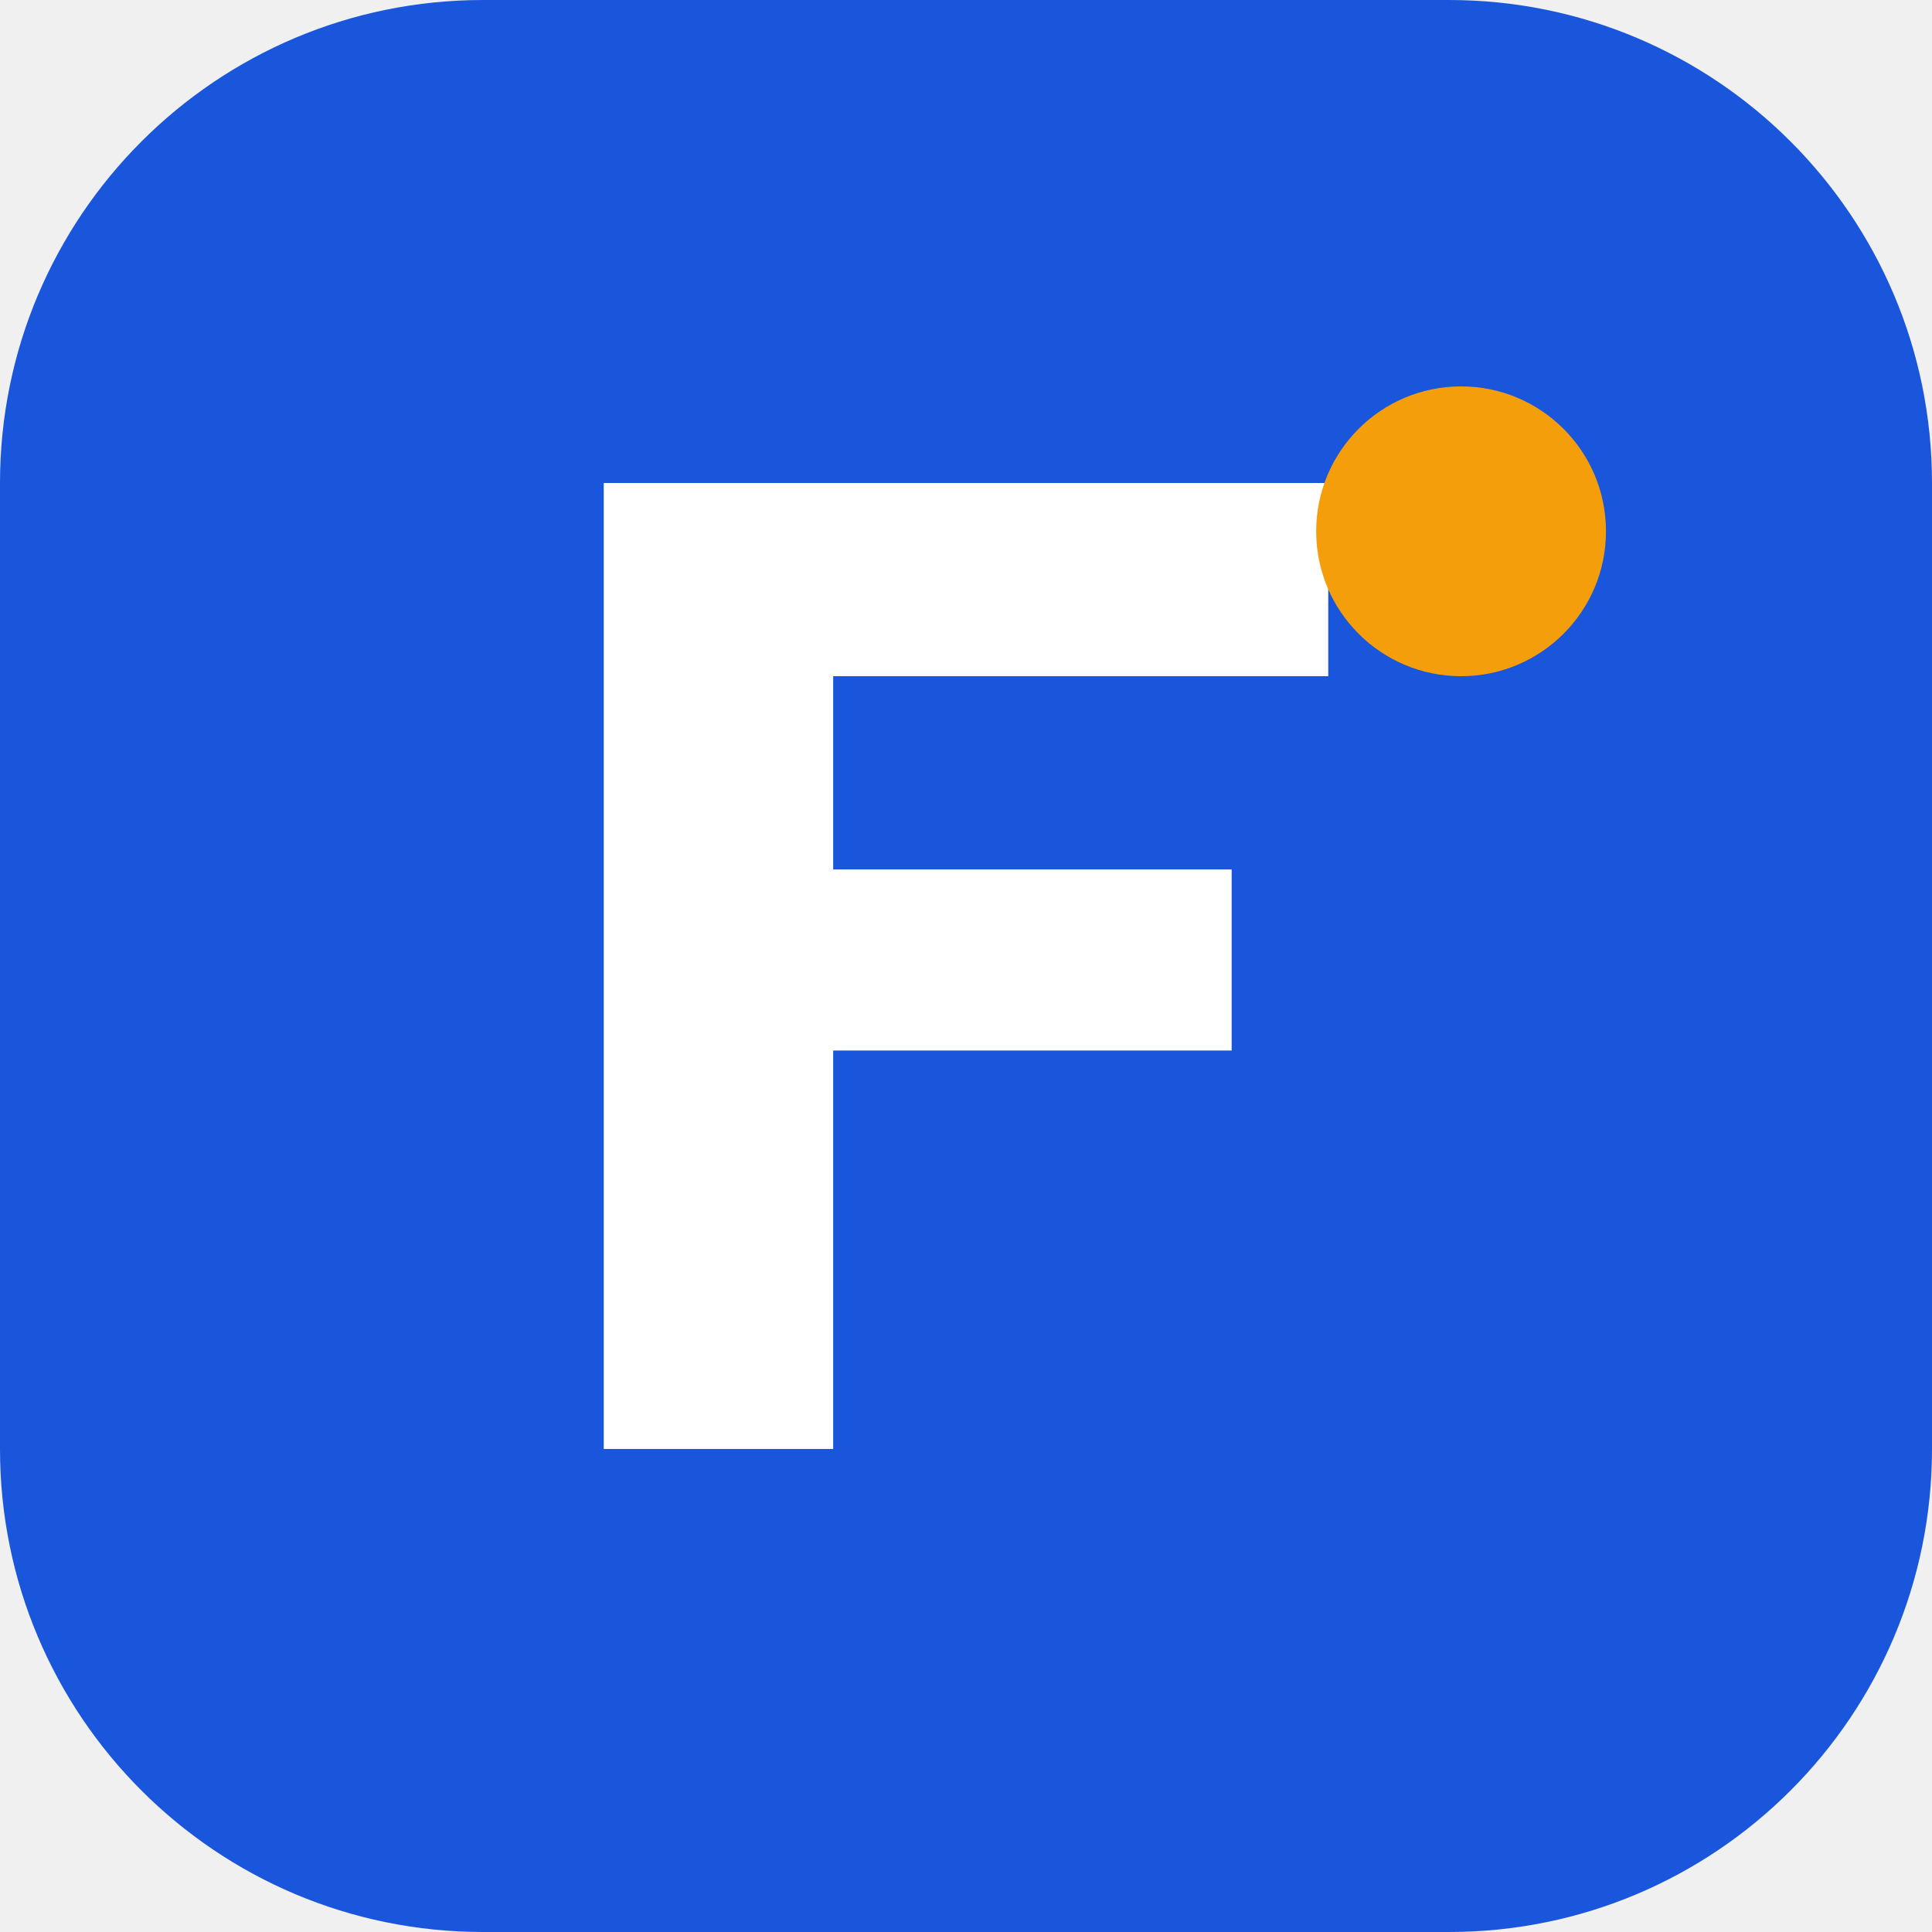
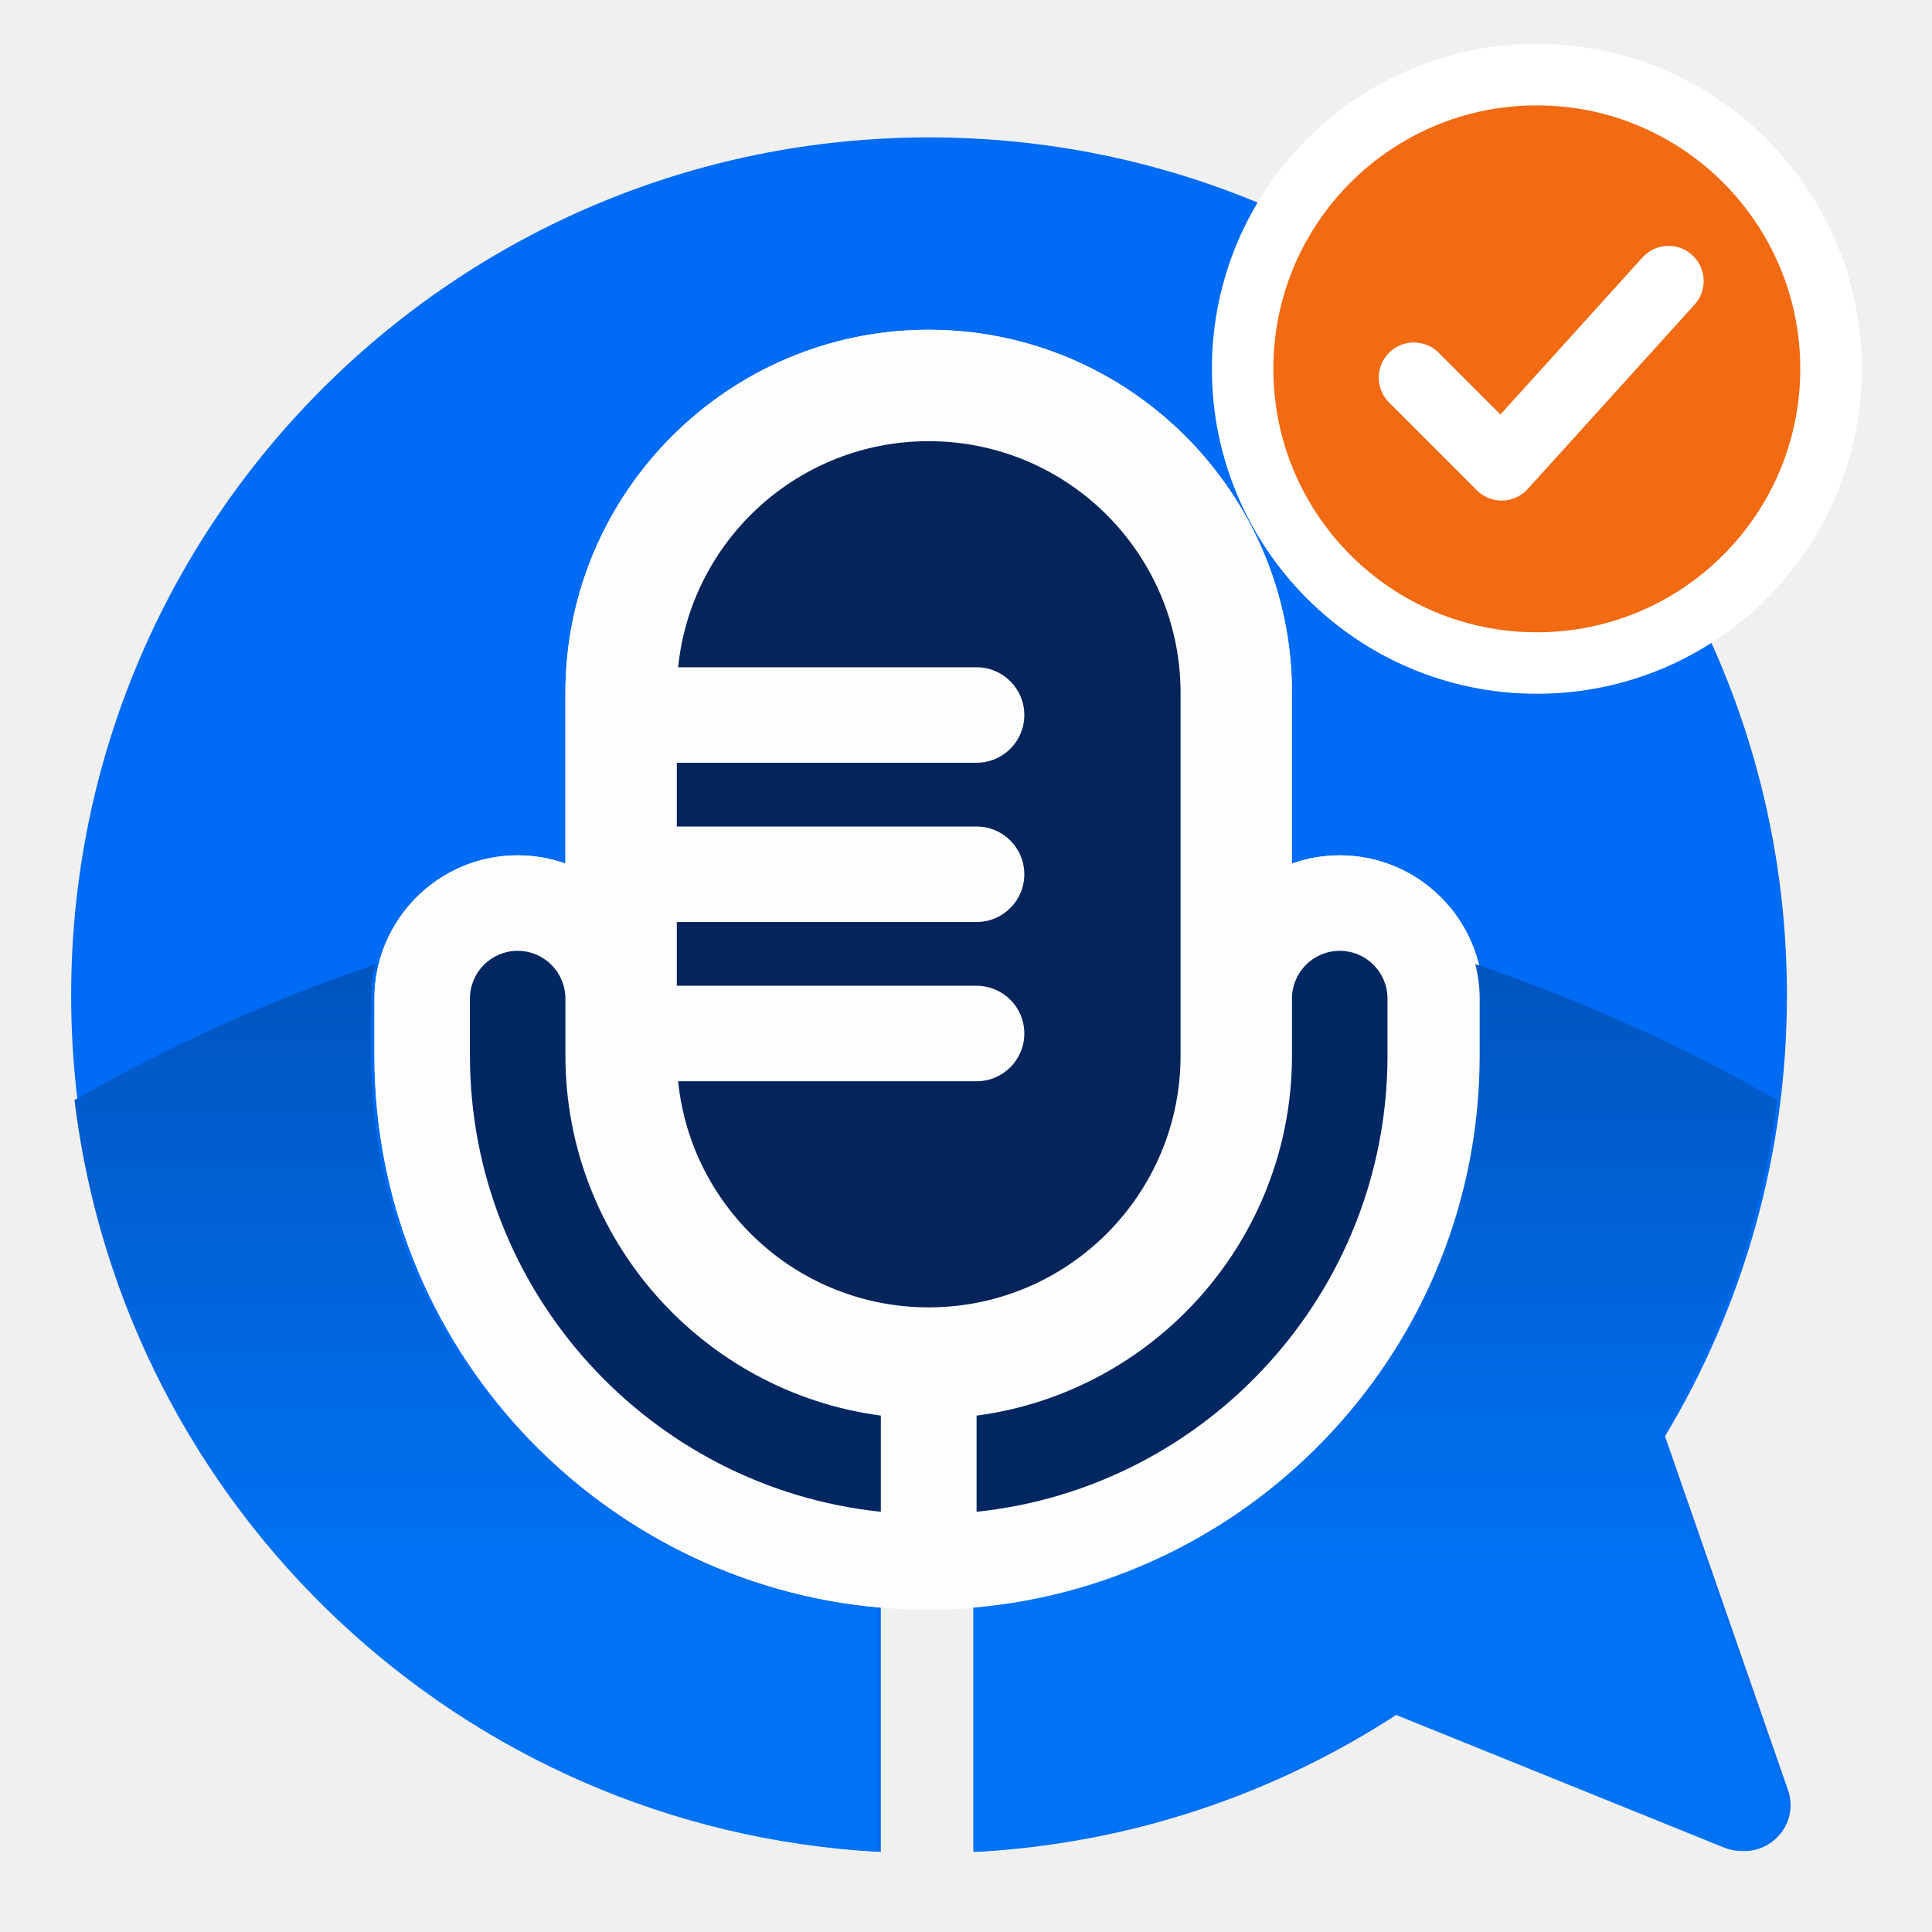
- <svg xmlns="http://www.w3.org/2000/svg" viewBox="0 0 32 32" fill="none">
-   <rect width="32" height="32" rx="8" fill="#1A56DB" />
-   <path d="M10 8h12v3.2h-8.2V14.4H20.4v3H13.8v6.6H10V8z" fill="#fff" />
-   <circle cx="24.2" cy="8.8" r="2.4" fill="#F59E0B" />
+ <svg xmlns="http://www.w3.org/2000/svg" viewBox="434 436 220 220" fill="none">
+   <defs>
+     <clipPath id="clip-0">
+       <path clip-rule="nonzero" d="M 544 545 L 638 545 L 638 647 L 544 647 Z M 544 545 " />
+     </clipPath>
+     <clipPath id="clip-1">
+       <path clip-rule="nonzero" d="M 602.492 549.711 L 602.492 556.188 C 602.492 589.152 577.09 616.293 544.828 619.066 L 544.828 646.875 C 562.449 645.91 578.824 640.273 592.742 631.188 L 630.316 646.383 C 634.484 648.07 638.695 644.062 637.223 639.816 L 623.223 599.551 C 630.094 588.105 634.68 575.137 636.367 561.273 C 625.523 555.062 614.023 549.855 601.996 545.793 C 602.309 547.051 602.492 548.355 602.492 549.711 " />
+     </clipPath>
+     <linearGradient id="linear-pattern-0" gradientUnits="userSpaceOnUse" x1="0.573" y1="0" x2="1.197" y2="0" gradientTransform="matrix(0, 163.8074, -163.8074, 0, 591.1755, 451.9363)">
+       <stop offset="0" stop-color="rgb(0.166%, 33.374%, 74.809%)" stop-opacity="1" />
+       <stop offset="0.008" stop-color="rgb(0.165%, 33.441%, 74.93%)" stop-opacity="1" />
+       <stop offset="0.016" stop-color="rgb(0.163%, 33.575%, 75.174%)" stop-opacity="1" />
+       <stop offset="0.023" stop-color="rgb(0.162%, 33.71%, 75.417%)" stop-opacity="1" />
+       <stop offset="0.031" stop-color="rgb(0.159%, 33.842%, 75.659%)" stop-opacity="1" />
+       <stop offset="0.039" stop-color="rgb(0.157%, 33.977%, 75.902%)" stop-opacity="1" />
+       <stop offset="0.047" stop-color="rgb(0.156%, 34.111%, 76.144%)" stop-opacity="1" />
+       <stop offset="0.055" stop-color="rgb(0.154%, 34.245%, 76.389%)" stop-opacity="1" />
+       <stop offset="0.062" stop-color="rgb(0.151%, 34.378%, 76.631%)" stop-opacity="1" />
+       <stop offset="0.07" stop-color="rgb(0.15%, 34.512%, 76.874%)" stop-opacity="1" />
+       <stop offset="0.078" stop-color="rgb(0.148%, 34.647%, 77.116%)" stop-opacity="1" />
+       <stop offset="0.086" stop-color="rgb(0.146%, 34.781%, 77.361%)" stop-opacity="1" />
+       <stop offset="0.094" stop-color="rgb(0.143%, 34.914%, 77.603%)" stop-opacity="1" />
+       <stop offset="0.102" stop-color="rgb(0.142%, 35.048%, 77.846%)" stop-opacity="1" />
+       <stop offset="0.109" stop-color="rgb(0.14%, 35.182%, 78.088%)" stop-opacity="1" />
+       <stop offset="0.117" stop-color="rgb(0.139%, 35.316%, 78.331%)" stop-opacity="1" />
+       <stop offset="0.125" stop-color="rgb(0.136%, 35.451%, 78.575%)" stop-opacity="1" />
+       <stop offset="0.133" stop-color="rgb(0.134%, 35.583%, 78.818%)" stop-opacity="1" />
+       <stop offset="0.141" stop-color="rgb(0.133%, 35.718%, 79.06%)" stop-opacity="1" />
+       <stop offset="0.148" stop-color="rgb(0.131%, 35.852%, 79.303%)" stop-opacity="1" />
+       <stop offset="0.156" stop-color="rgb(0.128%, 35.986%, 79.546%)" stop-opacity="1" />
+       <stop offset="0.164" stop-color="rgb(0.127%, 36.119%, 79.79%)" stop-opacity="1" />
+       <stop offset="0.172" stop-color="rgb(0.125%, 36.253%, 80.032%)" stop-opacity="1" />
+       <stop offset="0.18" stop-color="rgb(0.124%, 36.388%, 80.275%)" stop-opacity="1" />
+       <stop offset="0.188" stop-color="rgb(0.121%, 36.522%, 80.518%)" stop-opacity="1" />
+       <stop offset="0.195" stop-color="rgb(0.119%, 36.655%, 80.762%)" stop-opacity="1" />
+       <stop offset="0.203" stop-color="rgb(0.117%, 36.789%, 81.004%)" stop-opacity="1" />
+       <stop offset="0.211" stop-color="rgb(0.116%, 36.923%, 81.247%)" stop-opacity="1" />
+       <stop offset="0.219" stop-color="rgb(0.113%, 37.057%, 81.49%)" stop-opacity="1" />
+       <stop offset="0.227" stop-color="rgb(0.111%, 37.19%, 81.732%)" stop-opacity="1" />
+       <stop offset="0.234" stop-color="rgb(0.11%, 37.325%, 81.976%)" stop-opacity="1" />
+       <stop offset="0.242" stop-color="rgb(0.108%, 37.459%, 82.219%)" stop-opacity="1" />
+       <stop offset="0.25" stop-color="rgb(0.105%, 37.593%, 82.462%)" stop-opacity="1" />
+       <stop offset="0.258" stop-color="rgb(0.104%, 37.726%, 82.704%)" stop-opacity="1" />
+       <stop offset="0.266" stop-color="rgb(0.102%, 37.86%, 82.947%)" stop-opacity="1" />
+       <stop offset="0.273" stop-color="rgb(0.101%, 37.994%, 83.191%)" stop-opacity="1" />
+       <stop offset="0.281" stop-color="rgb(0.098%, 38.129%, 83.434%)" stop-opacity="1" />
+       <stop offset="0.289" stop-color="rgb(0.096%, 38.261%, 83.676%)" stop-opacity="1" />
+       <stop offset="0.297" stop-color="rgb(0.095%, 38.396%, 83.919%)" stop-opacity="1" />
+       <stop offset="0.305" stop-color="rgb(0.093%, 38.53%, 84.161%)" stop-opacity="1" />
+       <stop offset="0.312" stop-color="rgb(0.09%, 38.664%, 84.406%)" stop-opacity="1" />
+       <stop offset="0.32" stop-color="rgb(0.089%, 38.797%, 84.648%)" stop-opacity="1" />
+       <stop offset="0.328" stop-color="rgb(0.087%, 38.931%, 84.891%)" stop-opacity="1" />
+       <stop offset="0.336" stop-color="rgb(0.085%, 39.066%, 85.133%)" stop-opacity="1" />
+       <stop offset="0.344" stop-color="rgb(0.082%, 39.2%, 85.378%)" stop-opacity="1" />
+       <stop offset="0.352" stop-color="rgb(0.081%, 39.333%, 85.62%)" stop-opacity="1" />
+       <stop offset="0.359" stop-color="rgb(0.079%, 39.467%, 85.863%)" stop-opacity="1" />
+       <stop offset="0.367" stop-color="rgb(0.078%, 39.601%, 86.105%)" stop-opacity="1" />
+       <stop offset="0.375" stop-color="rgb(0.075%, 39.735%, 86.348%)" stop-opacity="1" />
+       <stop offset="0.383" stop-color="rgb(0.073%, 39.868%, 86.592%)" stop-opacity="1" />
+       <stop offset="0.391" stop-color="rgb(0.072%, 40.002%, 86.835%)" stop-opacity="1" />
+       <stop offset="0.398" stop-color="rgb(0.07%, 40.137%, 87.077%)" stop-opacity="1" />
+       <stop offset="0.406" stop-color="rgb(0.067%, 40.271%, 87.32%)" stop-opacity="1" />
+       <stop offset="0.414" stop-color="rgb(0.066%, 40.404%, 87.563%)" stop-opacity="1" />
+       <stop offset="0.422" stop-color="rgb(0.064%, 40.538%, 87.807%)" stop-opacity="1" />
+       <stop offset="0.43" stop-color="rgb(0.063%, 40.672%, 88.049%)" stop-opacity="1" />
+       <stop offset="0.438" stop-color="rgb(0.06%, 40.807%, 88.292%)" stop-opacity="1" />
+       <stop offset="0.445" stop-color="rgb(0.058%, 40.939%, 88.535%)" stop-opacity="1" />
+       <stop offset="0.453" stop-color="rgb(0.056%, 41.074%, 88.779%)" stop-opacity="1" />
+       <stop offset="0.461" stop-color="rgb(0.055%, 41.208%, 89.021%)" stop-opacity="1" />
+       <stop offset="0.469" stop-color="rgb(0.052%, 41.342%, 89.264%)" stop-opacity="1" />
+       <stop offset="0.477" stop-color="rgb(0.05%, 41.475%, 89.507%)" stop-opacity="1" />
+       <stop offset="0.484" stop-color="rgb(0.049%, 41.609%, 89.749%)" stop-opacity="1" />
+       <stop offset="0.492" stop-color="rgb(0.047%, 41.743%, 89.993%)" stop-opacity="1" />
+       <stop offset="0.5" stop-color="rgb(0.044%, 41.878%, 90.236%)" stop-opacity="1" />
+       <stop offset="0.508" stop-color="rgb(0.043%, 42.012%, 90.479%)" stop-opacity="1" />
+       <stop offset="0.516" stop-color="rgb(0.041%, 42.145%, 90.721%)" stop-opacity="1" />
+       <stop offset="0.523" stop-color="rgb(0.04%, 42.279%, 90.964%)" stop-opacity="1" />
+       <stop offset="0.531" stop-color="rgb(0.037%, 42.413%, 91.208%)" stop-opacity="1" />
+       <stop offset="0.539" stop-color="rgb(0.035%, 42.548%, 91.451%)" stop-opacity="1" />
+       <stop offset="0.547" stop-color="rgb(0.034%, 42.68%, 91.693%)" stop-opacity="1" />
+       <stop offset="0.555" stop-color="rgb(0.031%, 42.815%, 91.936%)" stop-opacity="1" />
+       <stop offset="0.562" stop-color="rgb(0.029%, 42.949%, 92.178%)" stop-opacity="1" />
+       <stop offset="0.57" stop-color="rgb(0.027%, 43.083%, 92.422%)" stop-opacity="1" />
+       <stop offset="0.578" stop-color="rgb(0.026%, 43.216%, 92.665%)" stop-opacity="1" />
+       <stop offset="0.586" stop-color="rgb(0.023%, 43.35%, 92.908%)" stop-opacity="1" />
+       <stop offset="0.594" stop-color="rgb(0.021%, 43.484%, 93.15%)" stop-opacity="1" />
+       <stop offset="0.602" stop-color="rgb(0.02%, 43.619%, 93.394%)" stop-opacity="1" />
+       <stop offset="0.609" stop-color="rgb(0.018%, 43.752%, 93.637%)" stop-opacity="1" />
+       <stop offset="0.617" stop-color="rgb(0.015%, 43.886%, 93.88%)" stop-opacity="1" />
+       <stop offset="0.625" stop-color="rgb(0.014%, 44.02%, 94.122%)" stop-opacity="1" />
+       <stop offset="0.633" stop-color="rgb(0.012%, 44.154%, 94.365%)" stop-opacity="1" />
+       <stop offset="0.641" stop-color="rgb(0.011%, 44.287%, 94.609%)" stop-opacity="1" />
+       <stop offset="0.648" stop-color="rgb(0.008%, 44.421%, 94.852%)" stop-opacity="1" />
+       <stop offset="0.656" stop-color="rgb(0.006%, 44.556%, 95.094%)" stop-opacity="1" />
+       <stop offset="0.664" stop-color="rgb(0.005%, 44.69%, 95.337%)" stop-opacity="1" />
+       <stop offset="0.672" stop-color="rgb(0.003%, 44.823%, 95.58%)" stop-opacity="1" />
+       <stop offset="0.688" stop-color="rgb(0%, 44.994%, 95.889%)" stop-opacity="1" />
+       <stop offset="0.75" stop-color="rgb(0%, 45.097%, 96.077%)" stop-opacity="1" />
+       <stop offset="1" stop-color="rgb(0%, 45.097%, 96.077%)" stop-opacity="1" />
+     </linearGradient>
+     <clipPath id="clip-2">
+       <path clip-rule="nonzero" d="M 442 545 L 534 545 L 534 647 L 442 647 Z M 442 545 " />
+     </clipPath>
+     <clipPath id="clip-3">
+       <path clip-rule="nonzero" d="M 442.48 561.266 C 448.148 607.801 486.516 644.238 533.926 646.867 L 533.926 619.066 C 501.664 616.293 476.262 589.152 476.262 556.188 L 476.262 549.711 C 476.262 548.367 476.441 547.07 476.75 545.82 C 464.762 549.879 453.297 555.07 442.48 561.266 " />
+     </clipPath>
+     <linearGradient id="linear-pattern-1" gradientUnits="userSpaceOnUse" x1="0.573" y1="0" x2="1.19" y2="0" gradientTransform="matrix(0, 163.8074, -163.8074, 0, 488.2017, 451.9363)">
+       <stop offset="0" stop-color="rgb(0.166%, 33.38%, 74.818%)" stop-opacity="1" />
+       <stop offset="0.008" stop-color="rgb(0.165%, 33.446%, 74.937%)" stop-opacity="1" />
+       <stop offset="0.016" stop-color="rgb(0.163%, 33.577%, 75.179%)" stop-opacity="1" />
+       <stop offset="0.023" stop-color="rgb(0.162%, 33.71%, 75.418%)" stop-opacity="1" />
+       <stop offset="0.031" stop-color="rgb(0.159%, 33.842%, 75.658%)" stop-opacity="1" />
+       <stop offset="0.039" stop-color="rgb(0.157%, 33.974%, 75.897%)" stop-opacity="1" />
+       <stop offset="0.047" stop-color="rgb(0.156%, 34.106%, 76.138%)" stop-opacity="1" />
+       <stop offset="0.055" stop-color="rgb(0.154%, 34.239%, 76.378%)" stop-opacity="1" />
+       <stop offset="0.062" stop-color="rgb(0.153%, 34.372%, 76.617%)" stop-opacity="1" />
+       <stop offset="0.07" stop-color="rgb(0.15%, 34.503%, 76.859%)" stop-opacity="1" />
+       <stop offset="0.078" stop-color="rgb(0.148%, 34.636%, 77.098%)" stop-opacity="1" />
+       <stop offset="0.086" stop-color="rgb(0.146%, 34.769%, 77.338%)" stop-opacity="1" />
+       <stop offset="0.094" stop-color="rgb(0.145%, 34.9%, 77.577%)" stop-opacity="1" />
+       <stop offset="0.102" stop-color="rgb(0.142%, 35.033%, 77.818%)" stop-opacity="1" />
+       <stop offset="0.109" stop-color="rgb(0.14%, 35.165%, 78.058%)" stop-opacity="1" />
+       <stop offset="0.117" stop-color="rgb(0.139%, 35.297%, 78.297%)" stop-opacity="1" />
+       <stop offset="0.125" stop-color="rgb(0.137%, 35.429%, 78.539%)" stop-opacity="1" />
+       <stop offset="0.133" stop-color="rgb(0.134%, 35.562%, 78.778%)" stop-opacity="1" />
+       <stop offset="0.141" stop-color="rgb(0.133%, 35.693%, 79.018%)" stop-opacity="1" />
+       <stop offset="0.148" stop-color="rgb(0.131%, 35.826%, 79.259%)" stop-opacity="1" />
+       <stop offset="0.156" stop-color="rgb(0.13%, 35.959%, 79.498%)" stop-opacity="1" />
+       <stop offset="0.164" stop-color="rgb(0.127%, 36.092%, 79.738%)" stop-opacity="1" />
+       <stop offset="0.172" stop-color="rgb(0.125%, 36.223%, 79.977%)" stop-opacity="1" />
+       <stop offset="0.18" stop-color="rgb(0.124%, 36.356%, 80.219%)" stop-opacity="1" />
+       <stop offset="0.188" stop-color="rgb(0.122%, 36.488%, 80.458%)" stop-opacity="1" />
+       <stop offset="0.195" stop-color="rgb(0.119%, 36.62%, 80.698%)" stop-opacity="1" />
+       <stop offset="0.203" stop-color="rgb(0.117%, 36.752%, 80.939%)" stop-opacity="1" />
+       <stop offset="0.211" stop-color="rgb(0.116%, 36.885%, 81.178%)" stop-opacity="1" />
+       <stop offset="0.219" stop-color="rgb(0.114%, 37.016%, 81.418%)" stop-opacity="1" />
+       <stop offset="0.227" stop-color="rgb(0.113%, 37.149%, 81.659%)" stop-opacity="1" />
+       <stop offset="0.234" stop-color="rgb(0.11%, 37.282%, 81.898%)" stop-opacity="1" />
+       <stop offset="0.242" stop-color="rgb(0.108%, 37.415%, 82.138%)" stop-opacity="1" />
+       <stop offset="0.25" stop-color="rgb(0.107%, 37.546%, 82.378%)" stop-opacity="1" />
+       <stop offset="0.258" stop-color="rgb(0.105%, 37.679%, 82.619%)" stop-opacity="1" />
+       <stop offset="0.266" stop-color="rgb(0.102%, 37.811%, 82.858%)" stop-opacity="1" />
+       <stop offset="0.273" stop-color="rgb(0.101%, 37.943%, 83.098%)" stop-opacity="1" />
+       <stop offset="0.281" stop-color="rgb(0.099%, 38.075%, 83.339%)" stop-opacity="1" />
+       <stop offset="0.289" stop-color="rgb(0.098%, 38.208%, 83.578%)" stop-opacity="1" />
+       <stop offset="0.297" stop-color="rgb(0.095%, 38.339%, 83.818%)" stop-opacity="1" />
+       <stop offset="0.305" stop-color="rgb(0.093%, 38.472%, 84.058%)" stop-opacity="1" />
+       <stop offset="0.312" stop-color="rgb(0.092%, 38.605%, 84.299%)" stop-opacity="1" />
+       <stop offset="0.32" stop-color="rgb(0.09%, 38.737%, 84.538%)" stop-opacity="1" />
+       <stop offset="0.328" stop-color="rgb(0.087%, 38.869%, 84.778%)" stop-opacity="1" />
+       <stop offset="0.336" stop-color="rgb(0.085%, 39.001%, 85.019%)" stop-opacity="1" />
+       <stop offset="0.344" stop-color="rgb(0.084%, 39.134%, 85.258%)" stop-opacity="1" />
+       <stop offset="0.352" stop-color="rgb(0.082%, 39.265%, 85.498%)" stop-opacity="1" />
+       <stop offset="0.359" stop-color="rgb(0.079%, 39.398%, 85.739%)" stop-opacity="1" />
+       <stop offset="0.367" stop-color="rgb(0.078%, 39.531%, 85.979%)" stop-opacity="1" />
+       <stop offset="0.375" stop-color="rgb(0.076%, 39.662%, 86.218%)" stop-opacity="1" />
+       <stop offset="0.383" stop-color="rgb(0.075%, 39.795%, 86.458%)" stop-opacity="1" />
+       <stop offset="0.391" stop-color="rgb(0.073%, 39.928%, 86.699%)" stop-opacity="1" />
+       <stop offset="0.398" stop-color="rgb(0.07%, 40.06%, 86.938%)" stop-opacity="1" />
+       <stop offset="0.406" stop-color="rgb(0.069%, 40.192%, 87.178%)" stop-opacity="1" />
+       <stop offset="0.414" stop-color="rgb(0.067%, 40.324%, 87.419%)" stop-opacity="1" />
+       <stop offset="0.422" stop-color="rgb(0.066%, 40.457%, 87.659%)" stop-opacity="1" />
+       <stop offset="0.43" stop-color="rgb(0.063%, 40.588%, 87.898%)" stop-opacity="1" />
+       <stop offset="0.438" stop-color="rgb(0.061%, 40.721%, 88.138%)" stop-opacity="1" />
+       <stop offset="0.445" stop-color="rgb(0.06%, 40.854%, 88.379%)" stop-opacity="1" />
+       <stop offset="0.453" stop-color="rgb(0.058%, 40.985%, 88.618%)" stop-opacity="1" />
+       <stop offset="0.461" stop-color="rgb(0.055%, 41.118%, 88.858%)" stop-opacity="1" />
+       <stop offset="0.469" stop-color="rgb(0.053%, 41.251%, 89.099%)" stop-opacity="1" />
+       <stop offset="0.477" stop-color="rgb(0.052%, 41.382%, 89.339%)" stop-opacity="1" />
+       <stop offset="0.484" stop-color="rgb(0.05%, 41.515%, 89.578%)" stop-opacity="1" />
+       <stop offset="0.492" stop-color="rgb(0.047%, 41.647%, 89.819%)" stop-opacity="1" />
+       <stop offset="0.5" stop-color="rgb(0.046%, 41.78%, 90.059%)" stop-opacity="1" />
+       <stop offset="0.508" stop-color="rgb(0.044%, 41.911%, 90.298%)" stop-opacity="1" />
+       <stop offset="0.516" stop-color="rgb(0.043%, 42.044%, 90.538%)" stop-opacity="1" />
+       <stop offset="0.523" stop-color="rgb(0.04%, 42.177%, 90.779%)" stop-opacity="1" />
+       <stop offset="0.531" stop-color="rgb(0.038%, 42.308%, 91.019%)" stop-opacity="1" />
+       <stop offset="0.539" stop-color="rgb(0.037%, 42.441%, 91.258%)" stop-opacity="1" />
+       <stop offset="0.547" stop-color="rgb(0.035%, 42.574%, 91.499%)" stop-opacity="1" />
+       <stop offset="0.555" stop-color="rgb(0.034%, 42.705%, 91.739%)" stop-opacity="1" />
+       <stop offset="0.562" stop-color="rgb(0.031%, 42.838%, 91.978%)" stop-opacity="1" />
+       <stop offset="0.57" stop-color="rgb(0.029%, 42.97%, 92.218%)" stop-opacity="1" />
+       <stop offset="0.578" stop-color="rgb(0.027%, 43.103%, 92.459%)" stop-opacity="1" />
+       <stop offset="0.586" stop-color="rgb(0.026%, 43.234%, 92.699%)" stop-opacity="1" />
+       <stop offset="0.594" stop-color="rgb(0.023%, 43.367%, 92.938%)" stop-opacity="1" />
+       <stop offset="0.602" stop-color="rgb(0.021%, 43.5%, 93.179%)" stop-opacity="1" />
+       <stop offset="0.609" stop-color="rgb(0.02%, 43.631%, 93.419%)" stop-opacity="1" />
+       <stop offset="0.617" stop-color="rgb(0.018%, 43.764%, 93.658%)" stop-opacity="1" />
+       <stop offset="0.625" stop-color="rgb(0.015%, 43.896%, 93.9%)" stop-opacity="1" />
+       <stop offset="0.633" stop-color="rgb(0.014%, 44.028%, 94.139%)" stop-opacity="1" />
+       <stop offset="0.641" stop-color="rgb(0.012%, 44.16%, 94.379%)" stop-opacity="1" />
+       <stop offset="0.648" stop-color="rgb(0.011%, 44.293%, 94.618%)" stop-opacity="1" />
+       <stop offset="0.656" stop-color="rgb(0.008%, 44.426%, 94.859%)" stop-opacity="1" />
+       <stop offset="0.664" stop-color="rgb(0.006%, 44.557%, 95.099%)" stop-opacity="1" />
+       <stop offset="0.672" stop-color="rgb(0.005%, 44.69%, 95.338%)" stop-opacity="1" />
+       <stop offset="0.68" stop-color="rgb(0.003%, 44.823%, 95.58%)" stop-opacity="1" />
+       <stop offset="0.688" stop-color="rgb(0%, 44.954%, 95.819%)" stop-opacity="1" />
+       <stop offset="0.75" stop-color="rgb(0%, 45.059%, 96.008%)" stop-opacity="1" />
+       <stop offset="1" stop-color="rgb(0%, 45.097%, 96.077%)" stop-opacity="1" />
+     </linearGradient>
+   </defs>
+   <path fill-rule="nonzero" fill="rgb(0%, 42%, 95.699%)" fill-opacity="1" d="M 442.102 549.332 C 442.102 495.379 485.84 451.645 539.793 451.645 C 593.746 451.645 637.48 495.379 637.48 549.332 C 637.48 567.699 632.41 584.875 623.598 599.551 L 637.594 639.816 C 639.07 644.062 634.859 648.07 630.691 646.383 L 593.121 631.191 C 579.203 640.273 562.824 645.91 545.207 646.875 L 545.207 619.066 C 577.465 616.293 602.867 589.152 602.867 556.188 L 602.867 549.711 C 602.867 540.715 595.551 533.398 586.559 533.398 C 584.652 533.398 582.824 533.73 581.121 534.336 L 581.121 514.918 C 581.121 492.109 562.562 473.551 539.754 473.551 C 516.941 473.551 498.383 492.109 498.383 514.918 L 498.383 534.336 C 496.684 533.73 494.852 533.398 492.945 533.398 C 483.953 533.398 476.637 540.715 476.637 549.711 L 476.637 556.188 C 476.637 589.152 502.043 616.293 534.301 619.066 L 534.301 646.867 C 482.902 644.016 442.102 601.441 442.102 549.332 " />
+   <path fill-rule="nonzero" fill="rgb(99.599%, 99.199%, 99.599%)" fill-opacity="1" d="M 493.551 599.137 C 493.465 599.047 493.379 598.957 493.297 598.863 C 493.059 598.609 492.824 598.348 492.594 598.086 C 492.5 597.98 492.402 597.875 492.309 597.766 C 492.09 597.516 491.867 597.258 491.652 597.004 C 491.551 596.883 491.449 596.766 491.348 596.645 C 491.141 596.395 490.934 596.145 490.727 595.891 C 490.621 595.762 490.52 595.633 490.414 595.504 C 490.215 595.254 490.02 595.004 489.824 594.75 C 489.719 594.613 489.613 594.477 489.508 594.34 C 489.316 594.09 489.129 593.84 488.941 593.586 C 488.836 593.441 488.73 593.297 488.625 593.152 C 488.445 592.902 488.266 592.652 488.086 592.398 C 487.98 592.25 487.879 592.098 487.773 591.949 C 487.602 591.695 487.43 591.445 487.258 591.188 C 487.152 591.035 487.051 590.879 486.949 590.723 C 486.781 590.469 486.617 590.215 486.453 589.957 C 486.352 589.801 486.254 589.637 486.152 589.477 C 485.992 589.223 485.832 588.965 485.676 588.707 C 485.578 588.543 485.484 588.383 485.391 588.219 C 485.234 587.957 485.078 587.695 484.93 587.434 C 484.836 587.273 484.746 587.109 484.656 586.949 C 484.508 586.68 484.355 586.41 484.207 586.141 C 484.125 585.988 484.047 585.832 483.965 585.68 C 483.816 585.395 483.664 585.113 483.52 584.828 C 483.469 584.734 483.426 584.641 483.375 584.547 C 483.055 583.902 482.738 583.258 482.438 582.602 C 482.375 582.469 482.309 582.332 482.246 582.195 C 482.137 581.949 482.027 581.699 481.918 581.449 C 481.828 581.238 481.734 581.035 481.645 580.824 C 481.543 580.586 481.445 580.348 481.348 580.105 C 481.258 579.883 481.164 579.664 481.074 579.438 C 480.98 579.203 480.891 578.969 480.801 578.73 C 480.715 578.5 480.621 578.266 480.535 578.031 C 480.449 577.801 480.367 577.566 480.285 577.332 C 480.199 577.094 480.113 576.852 480.027 576.609 C 479.949 576.379 479.871 576.145 479.797 575.914 C 479.715 575.668 479.637 575.422 479.559 575.176 C 479.484 574.941 479.41 574.707 479.34 574.473 C 479.266 574.223 479.191 573.973 479.117 573.723 C 479.051 573.488 478.984 573.254 478.918 573.02 C 478.848 572.766 478.781 572.512 478.711 572.258 C 478.652 572.023 478.59 571.789 478.531 571.551 C 478.469 571.293 478.402 571.035 478.344 570.777 C 478.285 570.543 478.23 570.305 478.18 570.07 C 478.117 569.809 478.062 569.547 478.008 569.281 C 477.957 569.047 477.906 568.812 477.859 568.574 C 477.809 568.309 477.758 568.043 477.707 567.773 C 477.664 567.539 477.617 567.305 477.578 567.066 C 477.531 566.797 477.484 566.523 477.441 566.25 C 477.402 566.016 477.367 565.781 477.332 565.547 C 477.289 565.27 477.25 564.988 477.215 564.711 C 477.184 564.48 477.152 564.246 477.121 564.012 C 477.086 563.73 477.055 563.441 477.023 563.156 C 476.996 562.93 476.973 562.699 476.949 562.469 C 476.918 562.176 476.895 561.879 476.871 561.582 C 476.852 561.359 476.828 561.137 476.812 560.914 C 476.789 560.602 476.773 560.289 476.754 559.977 C 476.742 559.766 476.727 559.559 476.715 559.348 C 476.699 559 476.688 558.648 476.676 558.301 C 476.668 558.125 476.66 557.949 476.656 557.773 C 476.645 557.246 476.637 556.719 476.637 556.188 L 476.637 549.711 C 476.637 540.715 483.953 533.398 492.945 533.398 C 494.852 533.398 496.684 533.73 498.383 534.336 L 498.383 514.922 C 498.383 492.109 516.941 473.551 539.754 473.551 C 562.562 473.551 581.121 492.109 581.121 514.922 L 581.121 534.336 C 582.824 533.73 584.652 533.398 586.559 533.398 C 595.551 533.398 602.867 540.715 602.867 549.711 L 602.867 556.188 C 602.867 556.719 602.859 557.246 602.848 557.773 C 602.844 557.949 602.836 558.125 602.828 558.301 C 602.816 558.648 602.809 559 602.789 559.348 C 602.777 559.559 602.766 559.766 602.75 559.977 C 602.734 560.289 602.715 560.602 602.691 560.914 C 602.676 561.137 602.656 561.359 602.637 561.582 C 602.609 561.879 602.586 562.176 602.559 562.469 C 602.535 562.699 602.508 562.93 602.48 563.156 C 602.449 563.441 602.418 563.73 602.383 564.012 C 602.355 564.246 602.324 564.48 602.289 564.711 C 602.254 564.988 602.215 565.27 602.176 565.547 C 602.141 565.781 602.102 566.016 602.062 566.25 C 602.02 566.523 601.977 566.797 601.93 567.066 C 601.887 567.305 601.844 567.539 601.801 567.773 C 601.75 568.043 601.699 568.309 601.645 568.574 C 601.598 568.812 601.551 569.047 601.5 569.281 C 601.441 569.547 601.387 569.809 601.328 570.07 C 601.273 570.305 601.219 570.543 601.164 570.777 C 601.102 571.035 601.039 571.293 600.973 571.555 C 600.914 571.789 600.855 572.023 600.793 572.258 C 600.727 572.512 600.656 572.766 600.586 573.02 C 600.52 573.254 600.457 573.488 600.387 573.723 C 600.316 573.973 600.238 574.227 600.164 574.477 C 600.094 574.707 600.023 574.941 599.949 575.176 C 599.871 575.422 599.789 575.668 599.707 575.914 C 599.633 576.145 599.555 576.379 599.477 576.609 C 599.395 576.852 599.309 577.094 599.223 577.336 C 599.137 577.566 599.055 577.801 598.969 578.031 C 598.883 578.266 598.793 578.5 598.703 578.734 C 598.613 578.969 598.523 579.203 598.43 579.438 C 598.34 579.664 598.246 579.887 598.156 580.109 C 598.059 580.348 597.961 580.59 597.859 580.824 C 597.77 581.035 597.676 581.246 597.582 581.453 C 597.477 581.703 597.367 581.949 597.258 582.195 C 597.191 582.34 597.121 582.48 597.059 582.625 C 596.762 583.266 596.453 583.902 596.137 584.531 C 596.086 584.633 596.039 584.73 595.988 584.828 C 595.844 585.109 595.691 585.391 595.543 585.672 C 595.461 585.828 595.383 585.984 595.297 586.141 C 595.152 586.41 595 586.676 594.852 586.941 C 594.762 587.105 594.668 587.27 594.574 587.434 C 594.426 587.695 594.273 587.957 594.117 588.215 C 594.023 588.379 593.926 588.543 593.828 588.707 C 593.672 588.965 593.512 589.219 593.355 589.473 C 593.254 589.637 593.152 589.797 593.051 589.961 C 592.891 590.215 592.723 590.469 592.559 590.719 C 592.453 590.875 592.352 591.035 592.246 591.191 C 592.078 591.445 591.906 591.695 591.73 591.945 C 591.625 592.098 591.523 592.25 591.418 592.398 C 591.238 592.652 591.059 592.902 590.879 593.152 C 590.773 593.297 590.668 593.441 590.562 593.59 C 590.375 593.84 590.188 594.09 590 594.336 C 589.895 594.477 589.789 594.613 589.68 594.754 C 589.484 595.004 589.289 595.254 589.09 595.504 C 588.988 595.633 588.883 595.762 588.777 595.891 C 588.574 596.145 588.367 596.395 588.156 596.645 C 588.055 596.766 587.953 596.883 587.852 597.004 C 587.637 597.258 587.418 597.516 587.195 597.766 C 587.102 597.875 587.008 597.98 586.91 598.09 C 586.68 598.348 586.445 598.609 586.211 598.863 C 586.125 598.957 586.039 599.047 585.953 599.141 C 585.703 599.406 585.453 599.676 585.199 599.938 C 585.129 600.012 585.059 600.082 584.988 600.156 C 584.715 600.434 584.441 600.715 584.164 600.988 C 584.121 601.031 584.078 601.07 584.035 601.113 C 581.012 604.098 577.688 606.777 574.109 609.105 C 574.102 609.113 574.094 609.121 574.082 609.125 C 573.699 609.375 573.312 609.621 572.926 609.859 C 572.898 609.875 572.875 609.891 572.852 609.906 C 572.469 610.141 572.086 610.375 571.699 610.602 C 571.668 610.621 571.633 610.641 571.602 610.66 C 571.219 610.883 570.832 611.105 570.449 611.32 C 570.41 611.34 570.375 611.359 570.34 611.383 C 569.949 611.598 569.562 611.809 569.168 612.016 C 569.133 612.035 569.098 612.055 569.059 612.074 C 568.664 612.281 568.27 612.484 567.867 612.684 C 567.836 612.699 567.805 612.715 567.773 612.73 C 567.367 612.934 566.957 613.133 566.547 613.328 C 566.523 613.336 566.5 613.348 566.48 613.355 C 566.055 613.555 565.633 613.75 565.203 613.938 C 565.195 613.941 565.191 613.945 565.184 613.945 C 558.98 616.688 552.258 618.461 545.203 619.066 C 543.406 619.223 541.59 619.305 539.754 619.305 C 537.914 619.305 536.098 619.223 534.301 619.066 C 527.246 618.461 520.523 616.688 514.316 613.945 C 514.312 613.945 514.309 613.941 514.305 613.941 C 513.875 613.75 513.449 613.555 513.023 613.355 C 513.004 613.348 512.98 613.336 512.961 613.328 C 512.547 613.133 512.137 612.934 511.73 612.73 C 511.699 612.715 511.668 612.699 511.641 612.684 C 511.238 612.484 510.84 612.281 510.441 612.07 C 510.406 612.055 510.371 612.035 510.336 612.016 C 509.945 611.809 509.555 611.598 509.164 611.379 C 509.133 611.359 509.098 611.34 509.059 611.32 C 508.672 611.105 508.285 610.883 507.902 610.66 C 507.871 610.641 507.84 610.621 507.809 610.602 C 507.418 610.375 507.035 610.141 506.652 609.906 C 506.629 609.891 506.605 609.879 506.582 609.863 C 506.191 609.621 505.805 609.375 505.422 609.125 C 505.414 609.121 505.406 609.113 505.398 609.109 C 501.82 606.777 498.492 604.094 495.465 601.109 C 495.422 601.07 495.383 601.031 495.344 600.992 C 495.062 600.715 494.785 600.434 494.512 600.152 C 494.445 600.082 494.375 600.012 494.305 599.938 C 494.051 599.676 493.801 599.406 493.551 599.137 " />
+   <path fill-rule="nonzero" fill="rgb(1.999%, 14.499%, 35.3%)" fill-opacity="1" d="M 539.754 486.238 C 524.902 486.238 512.688 497.523 511.219 511.984 L 545.203 511.984 C 548.207 511.984 550.641 514.418 550.641 517.422 C 550.641 520.422 548.207 522.855 545.203 522.855 L 511.07 522.855 L 511.07 530.117 L 545.203 530.117 C 548.207 530.117 550.641 532.551 550.641 535.555 C 550.641 538.559 548.207 540.992 545.203 540.992 L 511.07 540.992 L 511.07 548.25 L 545.203 548.25 C 548.207 548.25 550.641 550.684 550.641 553.688 C 550.641 556.691 548.207 559.125 545.203 559.125 L 511.219 559.125 C 512.688 573.586 524.902 584.871 539.754 584.871 C 555.594 584.871 568.434 572.031 568.434 556.188 L 568.434 514.922 C 568.434 499.078 555.594 486.238 539.754 486.238 " />
+   <path fill-rule="nonzero" fill="rgb(0.4%, 15.3%, 38.399%)" fill-opacity="1" d="M 492.945 544.273 C 495.949 544.273 498.383 546.707 498.383 549.711 L 498.383 556.188 C 498.383 577.152 514.059 594.52 534.301 597.195 L 534.301 608.148 C 508.047 605.41 487.512 583.152 487.512 556.188 L 487.512 549.711 C 487.512 546.707 489.945 544.273 492.945 544.273 " />
+   <path fill-rule="nonzero" fill="rgb(0.4%, 15.3%, 38.399%)" fill-opacity="1" d="M 545.203 597.199 C 565.449 594.52 581.121 577.152 581.121 556.188 L 581.121 549.711 C 581.121 546.707 583.555 544.273 586.559 544.273 C 589.562 544.273 591.996 546.707 591.996 549.711 L 591.996 556.188 C 591.996 583.152 571.457 605.41 545.203 608.148 Z M 545.203 597.199 " />
+   <g clip-path="url(#clip-0)">
+     <g clip-path="url(#clip-1)">
+       <path fill-rule="nonzero" fill="url(#linear-pattern-0)" d="M 638.695 545.793 L 544.828 545.793 L 544.828 648.07 L 638.695 648.07 Z M 638.695 545.793 " />
+     </g>
+   </g>
+   <g clip-path="url(#clip-2)">
+     <g clip-path="url(#clip-3)">
+       <path fill-rule="nonzero" fill="url(#linear-pattern-1)" d="M 533.926 545.82 L 442.48 545.82 L 442.48 646.867 L 533.926 646.867 Z M 533.926 545.82 " />
+     </g>
+   </g>
+   <g id="ready-check">
+     <circle cx="609" cy="478" r="37" fill="#FFFFFF" />
+     <circle cx="609" cy="478" r="30" fill="#F26A12" />
+     <path d="M 595 479 L 605 489 L 624 468" fill="none" stroke="#FFFFFF" stroke-width="8" stroke-linecap="round" stroke-linejoin="round" />
+   </g>
</svg>
